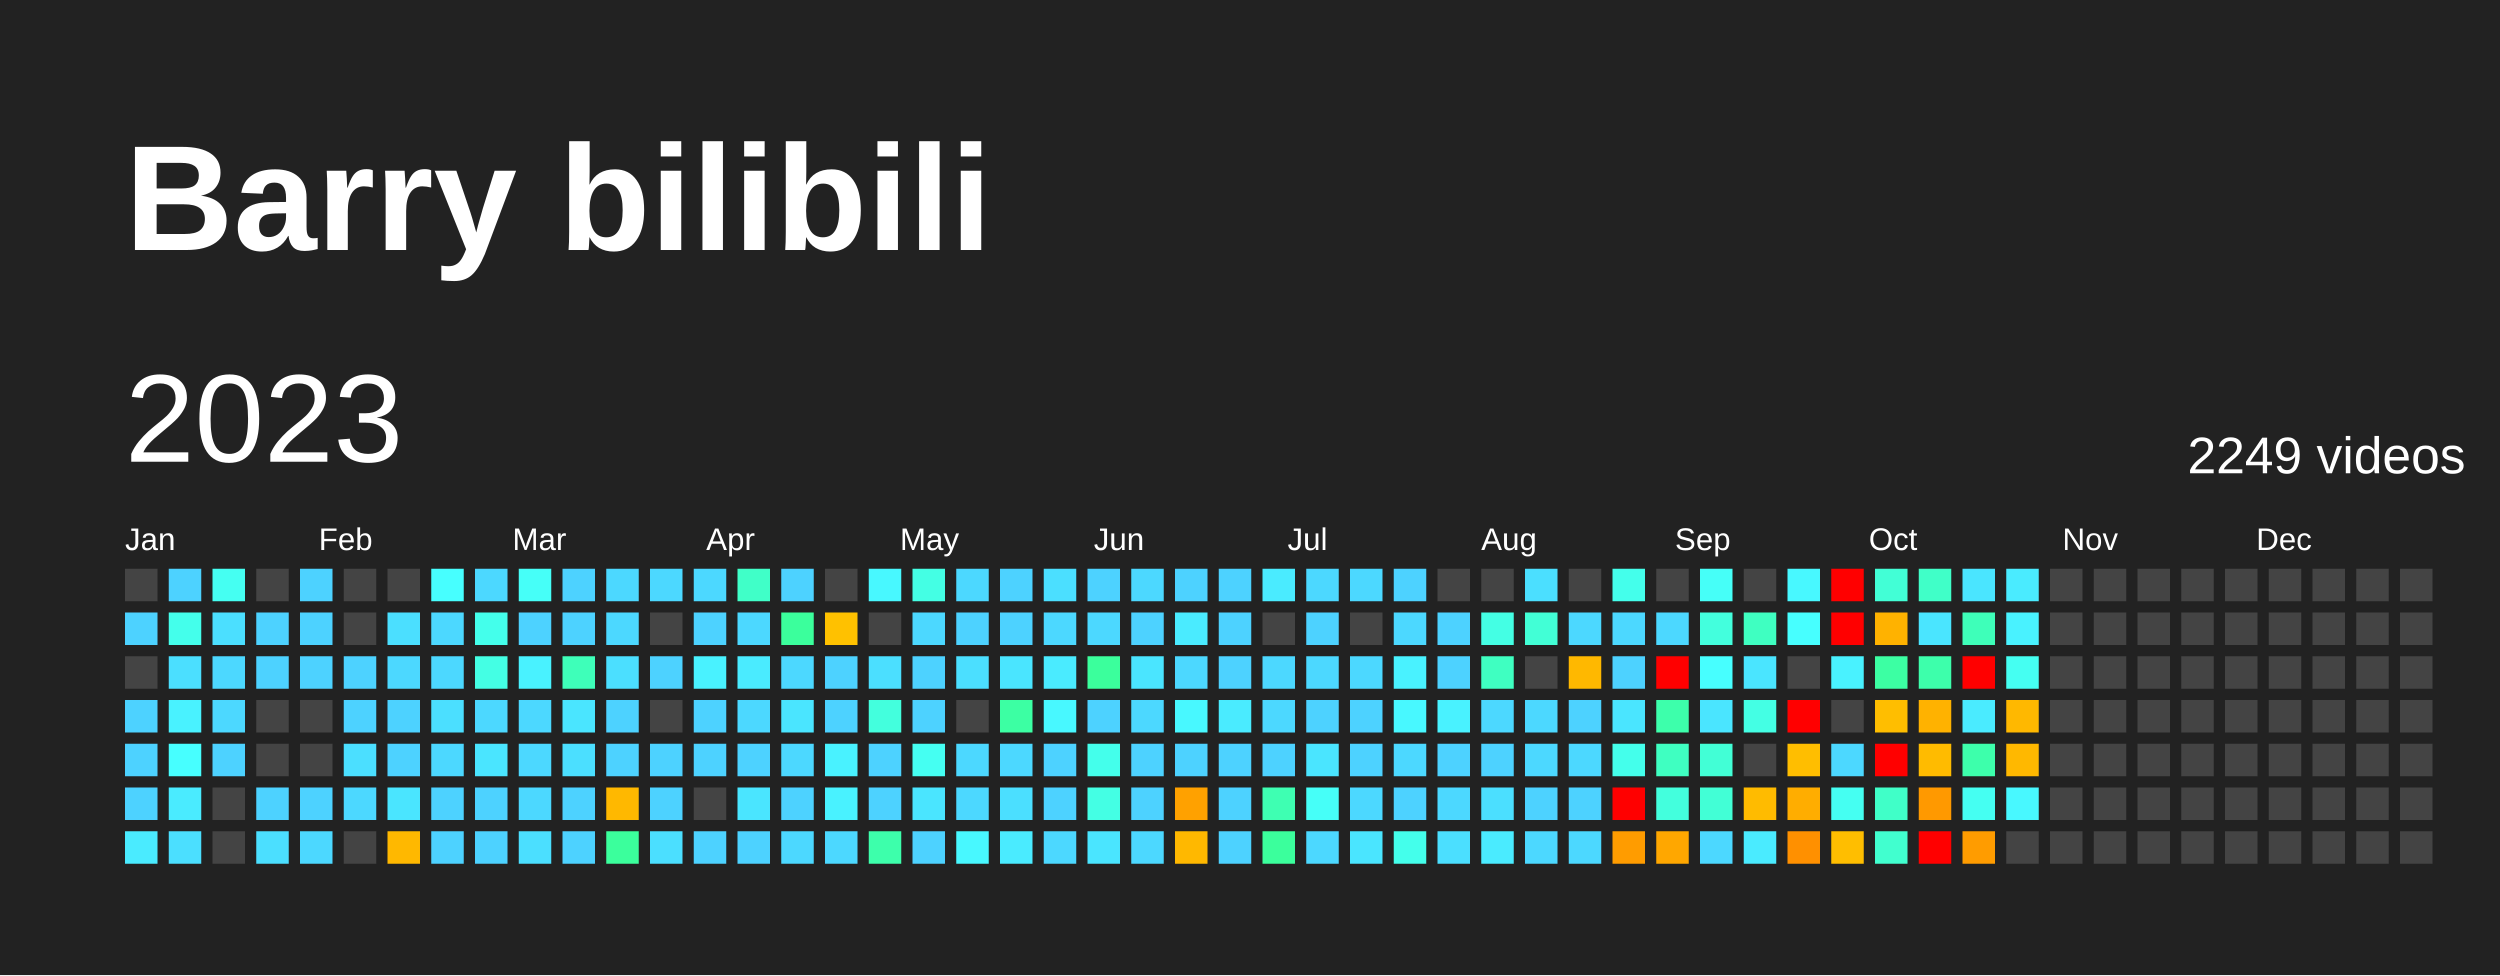
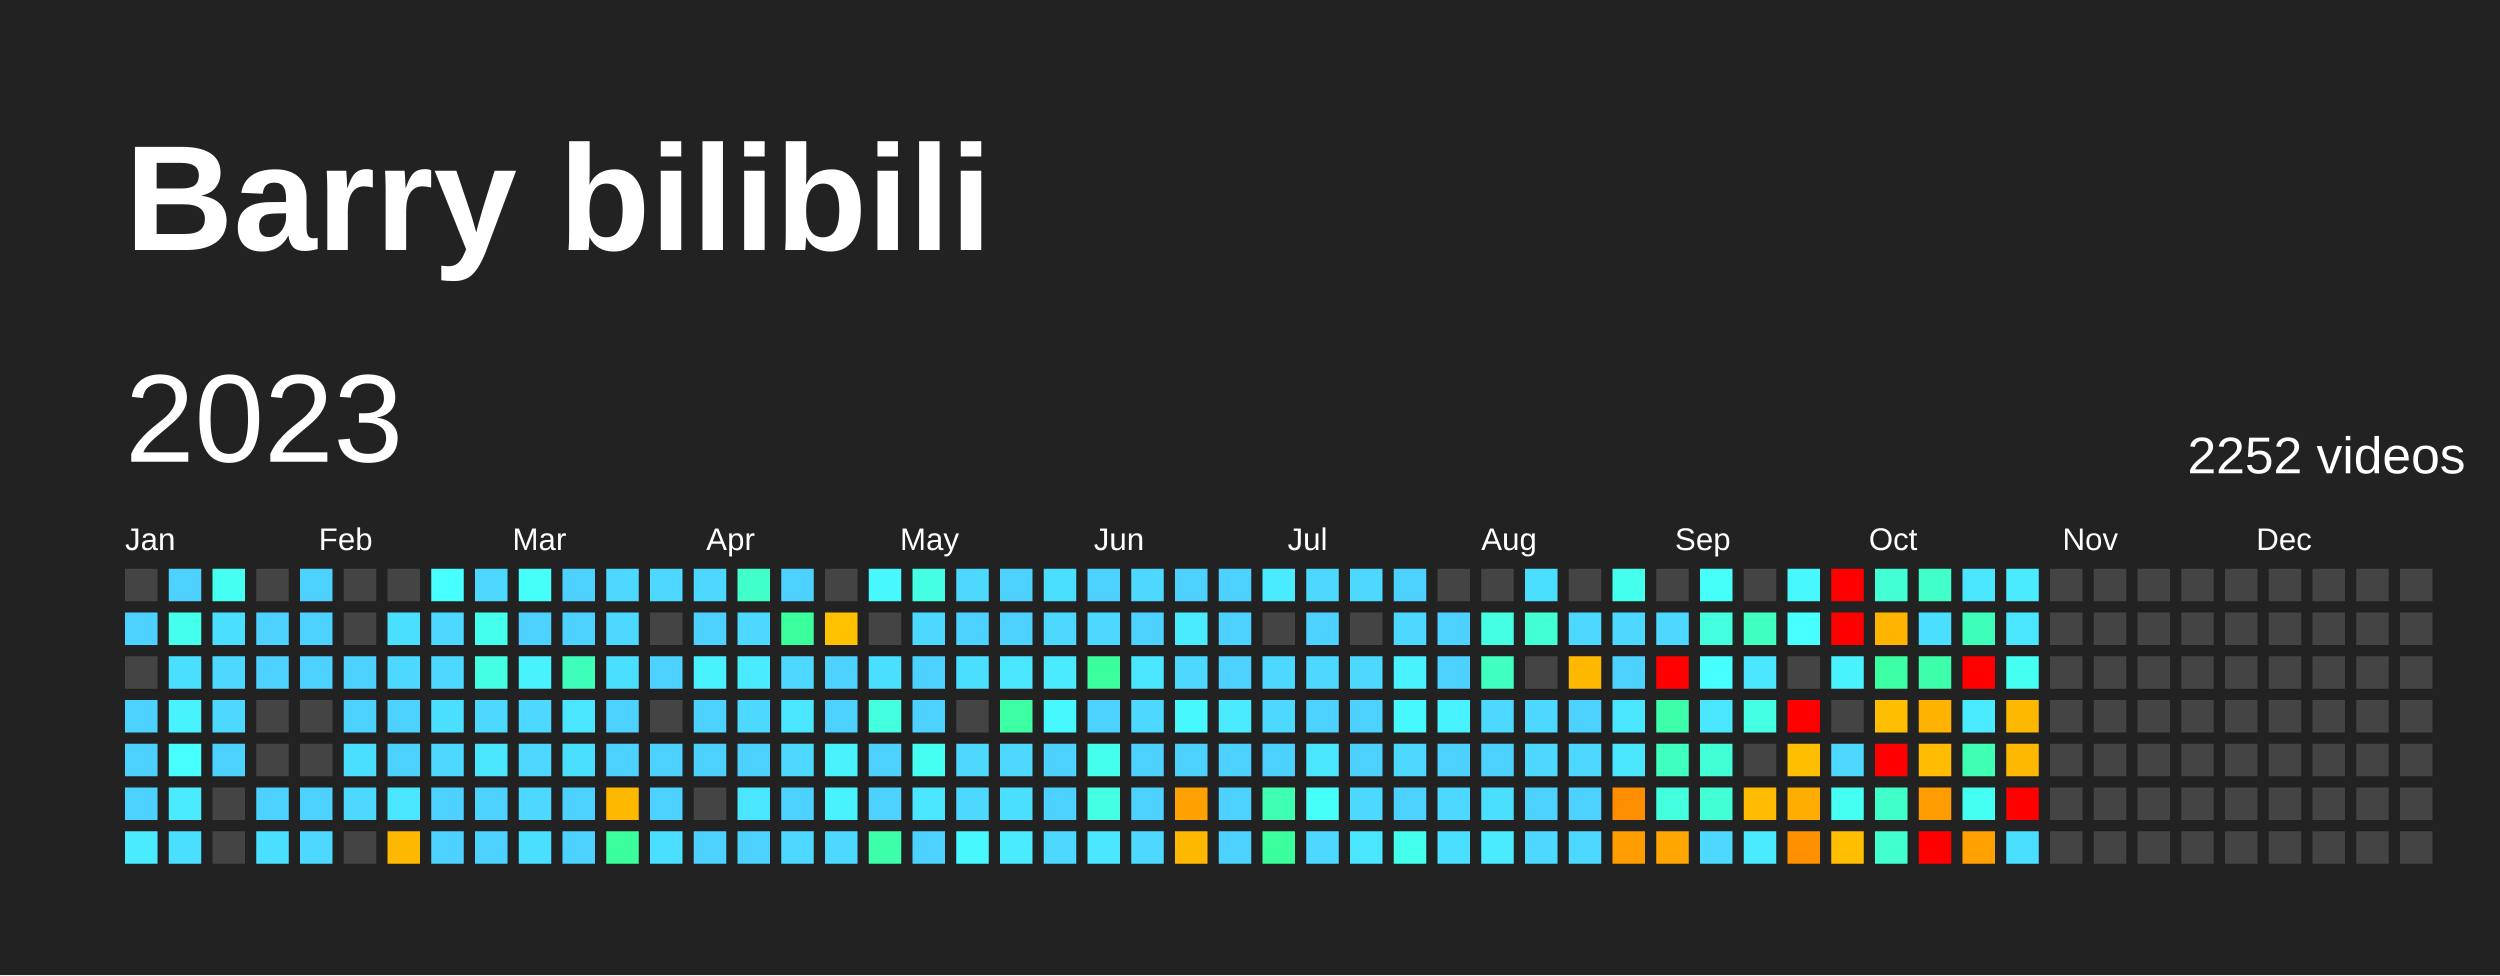
<svg xmlns="http://www.w3.org/2000/svg" baseProfile="full" height="78mm" version="1.1" viewBox="0,0,200,78" width="200mm">
  <defs />
  <rect fill="#222222" height="78" width="200" x="0" y="0" />
  <text fill="#FFFFFF" style="font-size:12px; font-family:Arial; font-weight:bold;" x="10" y="20">Barry bilibili</text>
  <text dominant-baseline="hanging" fill="#FFFFFF" style="font-size:10.0px; font-family:Arial;" x="10" y="30">2023</text>
-   <text dominant-baseline="hanging" fill="#FFFFFF" style="font-size:4.125px; font-family:Arial;" x="175" y="35">2249 videos</text>
+   <text dominant-baseline="hanging" fill="#FFFFFF" style="font-size:4.125px; font-family:Arial;" x="175" y="35">2252 videos</text>
  <text fill="#FFFFFF" style="font-size:2.5px; font-family:Arial" x="10.0" y="44">Jan</text>
  <text fill="#FFFFFF" style="font-size:2.5px; font-family:Arial" x="25.5" y="44">Feb</text>
  <text fill="#FFFFFF" style="font-size:2.5px; font-family:Arial" x="41.0" y="44">Mar</text>
  <text fill="#FFFFFF" style="font-size:2.5px; font-family:Arial" x="56.5" y="44">Apr</text>
  <text fill="#FFFFFF" style="font-size:2.5px; font-family:Arial" x="72.0" y="44">May</text>
  <text fill="#FFFFFF" style="font-size:2.5px; font-family:Arial" x="87.5" y="44">Jun</text>
  <text fill="#FFFFFF" style="font-size:2.5px; font-family:Arial" x="103.0" y="44">Jul</text>
  <text fill="#FFFFFF" style="font-size:2.5px; font-family:Arial" x="118.5" y="44">Aug</text>
  <text fill="#FFFFFF" style="font-size:2.5px; font-family:Arial" x="134.0" y="44">Sep</text>
  <text fill="#FFFFFF" style="font-size:2.5px; font-family:Arial" x="149.5" y="44">Oct</text>
  <text fill="#FFFFFF" style="font-size:2.5px; font-family:Arial" x="165.0" y="44">Nov</text>
  <text fill="#FFFFFF" style="font-size:2.5px; font-family:Arial" x="180.5" y="44">Dec</text>
  <rect fill="#444444" height="2.6" width="2.6" x="10.0" y="45.5" />
  <rect fill="#4dd2ff" height="2.6" width="2.6" x="10.0" y="49.0" />
  <rect fill="#444444" height="2.6" width="2.6" x="10.0" y="52.5" />
  <rect fill="#4dd2ff" height="2.6" width="2.6" x="10.0" y="56.0" />
  <rect fill="#4dd2ff" height="2.6" width="2.6" x="10.0" y="59.5" />
  <rect fill="#4dd2ff" height="2.6" width="2.6" x="10.0" y="63.0" />
  <rect fill="#4aebff" height="2.6" width="2.6" x="10.0" y="66.5" />
  <rect fill="#4dd2ff" height="2.6" width="2.6" x="13.5" y="45.5" />
  <rect fill="#44ffeb" height="2.6" width="2.6" x="13.5" y="49.0" />
  <rect fill="#4bdfff" height="2.6" width="2.6" x="13.5" y="52.5" />
  <rect fill="#49f2ff" height="2.6" width="2.6" x="13.5" y="56.0" />
  <rect fill="#47ffff" height="2.6" width="2.6" x="13.5" y="59.5" />
  <rect fill="#4aebff" height="2.6" width="2.6" x="13.5" y="63.0" />
  <rect fill="#4bdfff" height="2.6" width="2.6" x="13.5" y="66.5" />
  <rect fill="#45fff2" height="2.6" width="2.6" x="17.0" y="45.5" />
  <rect fill="#4bdfff" height="2.6" width="2.6" x="17.0" y="49.0" />
  <rect fill="#4cd8ff" height="2.6" width="2.6" x="17.0" y="52.5" />
  <rect fill="#4cd8ff" height="2.6" width="2.6" x="17.0" y="56.0" />
  <rect fill="#4dd2ff" height="2.6" width="2.6" x="17.0" y="59.5" />
  <rect fill="#444444" height="2.6" width="2.6" x="17.0" y="63.0" />
  <rect fill="#444444" height="2.6" width="2.6" x="17.0" y="66.5" />
  <rect fill="#444444" height="2.6" width="2.6" x="20.5" y="45.5" />
  <rect fill="#4dd2ff" height="2.6" width="2.6" x="20.5" y="49.0" />
  <rect fill="#4dd2ff" height="2.6" width="2.6" x="20.5" y="52.5" />
  <rect fill="#444444" height="2.6" width="2.6" x="20.5" y="56.0" />
  <rect fill="#444444" height="2.6" width="2.6" x="20.5" y="59.5" />
  <rect fill="#4dd2ff" height="2.6" width="2.6" x="20.5" y="63.0" />
  <rect fill="#4bdfff" height="2.6" width="2.6" x="20.5" y="66.5" />
  <rect fill="#4dd2ff" height="2.6" width="2.6" x="24.0" y="45.5" />
  <rect fill="#4dd2ff" height="2.6" width="2.6" x="24.0" y="49.0" />
  <rect fill="#4dd2ff" height="2.6" width="2.6" x="24.0" y="52.5" />
  <rect fill="#444444" height="2.6" width="2.6" x="24.0" y="56.0" />
  <rect fill="#444444" height="2.6" width="2.6" x="24.0" y="59.5" />
  <rect fill="#4dd2ff" height="2.6" width="2.6" x="24.0" y="63.0" />
  <rect fill="#4cd8ff" height="2.6" width="2.6" x="24.0" y="66.5" />
  <rect fill="#444444" height="2.6" width="2.6" x="27.5" y="45.5" />
  <rect fill="#444444" height="2.6" width="2.6" x="27.5" y="49.0" />
  <rect fill="#4dd2ff" height="2.6" width="2.6" x="27.5" y="52.5" />
  <rect fill="#4dd2ff" height="2.6" width="2.6" x="27.5" y="56.0" />
  <rect fill="#4bdfff" height="2.6" width="2.6" x="27.5" y="59.5" />
  <rect fill="#4cd8ff" height="2.6" width="2.6" x="27.5" y="63.0" />
  <rect fill="#444444" height="2.6" width="2.6" x="27.5" y="66.5" />
  <rect fill="#444444" height="2.6" width="2.6" x="31.0" y="45.5" />
  <rect fill="#4bdfff" height="2.6" width="2.6" x="31.0" y="49.0" />
  <rect fill="#4cd8ff" height="2.6" width="2.6" x="31.0" y="52.5" />
  <rect fill="#4dd2ff" height="2.6" width="2.6" x="31.0" y="56.0" />
  <rect fill="#4dd2ff" height="2.6" width="2.6" x="31.0" y="59.5" />
  <rect fill="#4ae5ff" height="2.6" width="2.6" x="31.0" y="63.0" />
  <rect fill="#ffb800" height="2.6" width="2.6" x="31.0" y="66.5" />
  <rect fill="#47ffff" height="2.6" width="2.6" x="34.5" y="45.5" />
  <rect fill="#4cd8ff" height="2.6" width="2.6" x="34.5" y="49.0" />
  <rect fill="#4cd8ff" height="2.6" width="2.6" x="34.5" y="52.5" />
  <rect fill="#4bdfff" height="2.6" width="2.6" x="34.5" y="56.0" />
  <rect fill="#4cd8ff" height="2.6" width="2.6" x="34.5" y="59.5" />
  <rect fill="#4dd2ff" height="2.6" width="2.6" x="34.5" y="63.0" />
  <rect fill="#4dd2ff" height="2.6" width="2.6" x="34.5" y="66.5" />
  <rect fill="#4cd8ff" height="2.6" width="2.6" x="38.0" y="45.5" />
  <rect fill="#44ffeb" height="2.6" width="2.6" x="38.0" y="49.0" />
  <rect fill="#44ffe4" height="2.6" width="2.6" x="38.0" y="52.5" />
  <rect fill="#4cd8ff" height="2.6" width="2.6" x="38.0" y="56.0" />
  <rect fill="#4ae5ff" height="2.6" width="2.6" x="38.0" y="59.5" />
  <rect fill="#4dd2ff" height="2.6" width="2.6" x="38.0" y="63.0" />
  <rect fill="#4dd2ff" height="2.6" width="2.6" x="38.0" y="66.5" />
  <rect fill="#46fff8" height="2.6" width="2.6" x="41.5" y="45.5" />
  <rect fill="#4dd2ff" height="2.6" width="2.6" x="41.5" y="49.0" />
  <rect fill="#49f2ff" height="2.6" width="2.6" x="41.5" y="52.5" />
  <rect fill="#4cd8ff" height="2.6" width="2.6" x="41.5" y="56.0" />
  <rect fill="#4cd8ff" height="2.6" width="2.6" x="41.5" y="59.5" />
  <rect fill="#4cd8ff" height="2.6" width="2.6" x="41.5" y="63.0" />
  <rect fill="#4bdfff" height="2.6" width="2.6" x="41.5" y="66.5" />
  <rect fill="#4dd2ff" height="2.6" width="2.6" x="45.0" y="45.5" />
  <rect fill="#4dd2ff" height="2.6" width="2.6" x="45.0" y="49.0" />
  <rect fill="#3effb9" height="2.6" width="2.6" x="45.0" y="52.5" />
  <rect fill="#4ae5ff" height="2.6" width="2.6" x="45.0" y="56.0" />
  <rect fill="#4bdfff" height="2.6" width="2.6" x="45.0" y="59.5" />
  <rect fill="#4dd2ff" height="2.6" width="2.6" x="45.0" y="63.0" />
  <rect fill="#4dd2ff" height="2.6" width="2.6" x="45.0" y="66.5" />
  <rect fill="#4cd8ff" height="2.6" width="2.6" x="48.5" y="45.5" />
  <rect fill="#4cd8ff" height="2.6" width="2.6" x="48.5" y="49.0" />
  <rect fill="#4bdfff" height="2.6" width="2.6" x="48.5" y="52.5" />
  <rect fill="#4dd2ff" height="2.6" width="2.6" x="48.5" y="56.0" />
  <rect fill="#4dd2ff" height="2.6" width="2.6" x="48.5" y="59.5" />
  <rect fill="#ffb800" height="2.6" width="2.6" x="48.5" y="63.0" />
  <rect fill="#3bff9c" height="2.6" width="2.6" x="48.5" y="66.5" />
  <rect fill="#4cd8ff" height="2.6" width="2.6" x="52.0" y="45.5" />
  <rect fill="#444444" height="2.6" width="2.6" x="52.0" y="49.0" />
  <rect fill="#4dd2ff" height="2.6" width="2.6" x="52.0" y="52.5" />
  <rect fill="#444444" height="2.6" width="2.6" x="52.0" y="56.0" />
  <rect fill="#4dd2ff" height="2.6" width="2.6" x="52.0" y="59.5" />
  <rect fill="#4dd2ff" height="2.6" width="2.6" x="52.0" y="63.0" />
  <rect fill="#4bdfff" height="2.6" width="2.6" x="52.0" y="66.5" />
  <rect fill="#4cd8ff" height="2.6" width="2.6" x="55.5" y="45.5" />
  <rect fill="#4dd2ff" height="2.6" width="2.6" x="55.5" y="49.0" />
  <rect fill="#49f2ff" height="2.6" width="2.6" x="55.5" y="52.5" />
  <rect fill="#4dd2ff" height="2.6" width="2.6" x="55.5" y="56.0" />
  <rect fill="#4dd2ff" height="2.6" width="2.6" x="55.5" y="59.5" />
  <rect fill="#444444" height="2.6" width="2.6" x="55.5" y="63.0" />
  <rect fill="#4dd2ff" height="2.6" width="2.6" x="55.5" y="66.5" />
  <rect fill="#40ffc8" height="2.6" width="2.6" x="59.0" y="45.5" />
  <rect fill="#4cd8ff" height="2.6" width="2.6" x="59.0" y="49.0" />
  <rect fill="#4aebff" height="2.6" width="2.6" x="59.0" y="52.5" />
  <rect fill="#4cd8ff" height="2.6" width="2.6" x="59.0" y="56.0" />
  <rect fill="#4dd2ff" height="2.6" width="2.6" x="59.0" y="59.5" />
  <rect fill="#4ae5ff" height="2.6" width="2.6" x="59.0" y="63.0" />
  <rect fill="#4dd2ff" height="2.6" width="2.6" x="59.0" y="66.5" />
  <rect fill="#4dd2ff" height="2.6" width="2.6" x="62.5" y="45.5" />
  <rect fill="#3bff9c" height="2.6" width="2.6" x="62.5" y="49.0" />
  <rect fill="#4cd8ff" height="2.6" width="2.6" x="62.5" y="52.5" />
  <rect fill="#4ae5ff" height="2.6" width="2.6" x="62.5" y="56.0" />
  <rect fill="#4cd8ff" height="2.6" width="2.6" x="62.5" y="59.5" />
  <rect fill="#4dd2ff" height="2.6" width="2.6" x="62.5" y="63.0" />
  <rect fill="#4cd8ff" height="2.6" width="2.6" x="62.5" y="66.5" />
  <rect fill="#444444" height="2.6" width="2.6" x="66.0" y="45.5" />
  <rect fill="#ffc100" height="2.6" width="2.6" x="66.0" y="49.0" />
  <rect fill="#4dd2ff" height="2.6" width="2.6" x="66.0" y="52.5" />
  <rect fill="#4dd2ff" height="2.6" width="2.6" x="66.0" y="56.0" />
  <rect fill="#49f2ff" height="2.6" width="2.6" x="66.0" y="59.5" />
  <rect fill="#49f2ff" height="2.6" width="2.6" x="66.0" y="63.0" />
  <rect fill="#4cd8ff" height="2.6" width="2.6" x="66.0" y="66.5" />
  <rect fill="#48f8ff" height="2.6" width="2.6" x="69.5" y="45.5" />
  <rect fill="#444444" height="2.6" width="2.6" x="69.5" y="49.0" />
  <rect fill="#4bdfff" height="2.6" width="2.6" x="69.5" y="52.5" />
  <rect fill="#43ffdd" height="2.6" width="2.6" x="69.5" y="56.0" />
  <rect fill="#4dd2ff" height="2.6" width="2.6" x="69.5" y="59.5" />
  <rect fill="#4dd2ff" height="2.6" width="2.6" x="69.5" y="63.0" />
  <rect fill="#3dffab" height="2.6" width="2.6" x="69.5" y="66.5" />
  <rect fill="#44ffe4" height="2.6" width="2.6" x="73.0" y="45.5" />
  <rect fill="#4cd8ff" height="2.6" width="2.6" x="73.0" y="49.0" />
  <rect fill="#4dd2ff" height="2.6" width="2.6" x="73.0" y="52.5" />
  <rect fill="#4dd2ff" height="2.6" width="2.6" x="73.0" y="56.0" />
  <rect fill="#45fff2" height="2.6" width="2.6" x="73.0" y="59.5" />
  <rect fill="#4ae5ff" height="2.6" width="2.6" x="73.0" y="63.0" />
  <rect fill="#4dd2ff" height="2.6" width="2.6" x="73.0" y="66.5" />
  <rect fill="#4cd8ff" height="2.6" width="2.6" x="76.5" y="45.5" />
  <rect fill="#4dd2ff" height="2.6" width="2.6" x="76.5" y="49.0" />
  <rect fill="#4bdfff" height="2.6" width="2.6" x="76.5" y="52.5" />
  <rect fill="#444444" height="2.6" width="2.6" x="76.5" y="56.0" />
  <rect fill="#4cd8ff" height="2.6" width="2.6" x="76.5" y="59.5" />
  <rect fill="#4cd8ff" height="2.6" width="2.6" x="76.5" y="63.0" />
  <rect fill="#48f8ff" height="2.6" width="2.6" x="76.5" y="66.5" />
  <rect fill="#4dd2ff" height="2.6" width="2.6" x="80.0" y="45.5" />
  <rect fill="#4dd2ff" height="2.6" width="2.6" x="80.0" y="49.0" />
  <rect fill="#4ae5ff" height="2.6" width="2.6" x="80.0" y="52.5" />
  <rect fill="#3cffa3" height="2.6" width="2.6" x="80.0" y="56.0" />
  <rect fill="#4cd8ff" height="2.6" width="2.6" x="80.0" y="59.5" />
  <rect fill="#4bdfff" height="2.6" width="2.6" x="80.0" y="63.0" />
  <rect fill="#4aebff" height="2.6" width="2.6" x="80.0" y="66.5" />
  <rect fill="#4bdfff" height="2.6" width="2.6" x="83.5" y="45.5" />
  <rect fill="#4cd8ff" height="2.6" width="2.6" x="83.5" y="49.0" />
  <rect fill="#4aebff" height="2.6" width="2.6" x="83.5" y="52.5" />
  <rect fill="#48f8ff" height="2.6" width="2.6" x="83.5" y="56.0" />
  <rect fill="#4dd2ff" height="2.6" width="2.6" x="83.5" y="59.5" />
  <rect fill="#4dd2ff" height="2.6" width="2.6" x="83.5" y="63.0" />
  <rect fill="#4cd8ff" height="2.6" width="2.6" x="83.5" y="66.5" />
  <rect fill="#4dd2ff" height="2.6" width="2.6" x="87.0" y="45.5" />
  <rect fill="#4cd8ff" height="2.6" width="2.6" x="87.0" y="49.0" />
  <rect fill="#3bff9c" height="2.6" width="2.6" x="87.0" y="52.5" />
  <rect fill="#4dd2ff" height="2.6" width="2.6" x="87.0" y="56.0" />
  <rect fill="#44ffeb" height="2.6" width="2.6" x="87.0" y="59.5" />
  <rect fill="#44ffe4" height="2.6" width="2.6" x="87.0" y="63.0" />
  <rect fill="#4ae5ff" height="2.6" width="2.6" x="87.0" y="66.5" />
  <rect fill="#4cd8ff" height="2.6" width="2.6" x="90.5" y="45.5" />
  <rect fill="#4dd2ff" height="2.6" width="2.6" x="90.5" y="49.0" />
  <rect fill="#4ae5ff" height="2.6" width="2.6" x="90.5" y="52.5" />
  <rect fill="#4cd8ff" height="2.6" width="2.6" x="90.5" y="56.0" />
  <rect fill="#4dd2ff" height="2.6" width="2.6" x="90.5" y="59.5" />
  <rect fill="#4dd2ff" height="2.6" width="2.6" x="90.5" y="63.0" />
  <rect fill="#4cd8ff" height="2.6" width="2.6" x="90.5" y="66.5" />
  <rect fill="#4dd2ff" height="2.6" width="2.6" x="94.0" y="45.5" />
  <rect fill="#4aebff" height="2.6" width="2.6" x="94.0" y="49.0" />
  <rect fill="#4cd8ff" height="2.6" width="2.6" x="94.0" y="52.5" />
  <rect fill="#48f8ff" height="2.6" width="2.6" x="94.0" y="56.0" />
  <rect fill="#4dd2ff" height="2.6" width="2.6" x="94.0" y="59.5" />
  <rect fill="#ffa100" height="2.6" width="2.6" x="94.0" y="63.0" />
  <rect fill="#ffb800" height="2.6" width="2.6" x="94.0" y="66.5" />
  <rect fill="#4dd2ff" height="2.6" width="2.6" x="97.5" y="45.5" />
  <rect fill="#4dd2ff" height="2.6" width="2.6" x="97.5" y="49.0" />
  <rect fill="#4dd2ff" height="2.6" width="2.6" x="97.5" y="52.5" />
  <rect fill="#4aebff" height="2.6" width="2.6" x="97.5" y="56.0" />
  <rect fill="#4dd2ff" height="2.6" width="2.6" x="97.5" y="59.5" />
  <rect fill="#4dd2ff" height="2.6" width="2.6" x="97.5" y="63.0" />
  <rect fill="#4dd2ff" height="2.6" width="2.6" x="97.5" y="66.5" />
  <rect fill="#4aebff" height="2.6" width="2.6" x="101.0" y="45.5" />
  <rect fill="#444444" height="2.6" width="2.6" x="101.0" y="49.0" />
  <rect fill="#4cd8ff" height="2.6" width="2.6" x="101.0" y="52.5" />
  <rect fill="#4cd8ff" height="2.6" width="2.6" x="101.0" y="56.0" />
  <rect fill="#4dd2ff" height="2.6" width="2.6" x="101.0" y="59.5" />
  <rect fill="#3effb2" height="2.6" width="2.6" x="101.0" y="63.0" />
  <rect fill="#3bff9c" height="2.6" width="2.6" x="101.0" y="66.5" />
  <rect fill="#4cd8ff" height="2.6" width="2.6" x="104.5" y="45.5" />
  <rect fill="#4dd2ff" height="2.6" width="2.6" x="104.5" y="49.0" />
  <rect fill="#4cd8ff" height="2.6" width="2.6" x="104.5" y="52.5" />
  <rect fill="#4dd2ff" height="2.6" width="2.6" x="104.5" y="56.0" />
  <rect fill="#4ae5ff" height="2.6" width="2.6" x="104.5" y="59.5" />
  <rect fill="#46fff8" height="2.6" width="2.6" x="104.5" y="63.0" />
  <rect fill="#4cd8ff" height="2.6" width="2.6" x="104.5" y="66.5" />
  <rect fill="#4cd8ff" height="2.6" width="2.6" x="108.0" y="45.5" />
  <rect fill="#444444" height="2.6" width="2.6" x="108.0" y="49.0" />
  <rect fill="#4cd8ff" height="2.6" width="2.6" x="108.0" y="52.5" />
  <rect fill="#4dd2ff" height="2.6" width="2.6" x="108.0" y="56.0" />
  <rect fill="#4dd2ff" height="2.6" width="2.6" x="108.0" y="59.5" />
  <rect fill="#4cd8ff" height="2.6" width="2.6" x="108.0" y="63.0" />
  <rect fill="#4ae5ff" height="2.6" width="2.6" x="108.0" y="66.5" />
  <rect fill="#4dd2ff" height="2.6" width="2.6" x="111.5" y="45.5" />
  <rect fill="#4cd8ff" height="2.6" width="2.6" x="111.5" y="49.0" />
  <rect fill="#49f2ff" height="2.6" width="2.6" x="111.5" y="52.5" />
  <rect fill="#48f8ff" height="2.6" width="2.6" x="111.5" y="56.0" />
  <rect fill="#4cd8ff" height="2.6" width="2.6" x="111.5" y="59.5" />
  <rect fill="#4dd2ff" height="2.6" width="2.6" x="111.5" y="63.0" />
  <rect fill="#44ffeb" height="2.6" width="2.6" x="111.5" y="66.5" />
  <rect fill="#444444" height="2.6" width="2.6" x="115.0" y="45.5" />
  <rect fill="#4dd2ff" height="2.6" width="2.6" x="115.0" y="49.0" />
  <rect fill="#4dd2ff" height="2.6" width="2.6" x="115.0" y="52.5" />
  <rect fill="#49f2ff" height="2.6" width="2.6" x="115.0" y="56.0" />
  <rect fill="#4dd2ff" height="2.6" width="2.6" x="115.0" y="59.5" />
  <rect fill="#4cd8ff" height="2.6" width="2.6" x="115.0" y="63.0" />
  <rect fill="#4bdfff" height="2.6" width="2.6" x="115.0" y="66.5" />
  <rect fill="#444444" height="2.6" width="2.6" x="118.5" y="45.5" />
  <rect fill="#44ffe4" height="2.6" width="2.6" x="118.5" y="49.0" />
  <rect fill="#3fffc1" height="2.6" width="2.6" x="118.5" y="52.5" />
  <rect fill="#4cd8ff" height="2.6" width="2.6" x="118.5" y="56.0" />
  <rect fill="#4dd2ff" height="2.6" width="2.6" x="118.5" y="59.5" />
  <rect fill="#4bdfff" height="2.6" width="2.6" x="118.5" y="63.0" />
  <rect fill="#4aebff" height="2.6" width="2.6" x="118.5" y="66.5" />
  <rect fill="#4bdfff" height="2.6" width="2.6" x="122.0" y="45.5" />
  <rect fill="#42ffd6" height="2.6" width="2.6" x="122.0" y="49.0" />
  <rect fill="#444444" height="2.6" width="2.6" x="122.0" y="52.5" />
  <rect fill="#4cd8ff" height="2.6" width="2.6" x="122.0" y="56.0" />
  <rect fill="#4cd8ff" height="2.6" width="2.6" x="122.0" y="59.5" />
  <rect fill="#4dd2ff" height="2.6" width="2.6" x="122.0" y="63.0" />
  <rect fill="#4cd8ff" height="2.6" width="2.6" x="122.0" y="66.5" />
  <rect fill="#444444" height="2.6" width="2.6" x="125.5" y="45.5" />
  <rect fill="#4cd8ff" height="2.6" width="2.6" x="125.5" y="49.0" />
  <rect fill="#ffb800" height="2.6" width="2.6" x="125.5" y="52.5" />
  <rect fill="#4dd2ff" height="2.6" width="2.6" x="125.5" y="56.0" />
  <rect fill="#4cd8ff" height="2.6" width="2.6" x="125.5" y="59.5" />
  <rect fill="#4dd2ff" height="2.6" width="2.6" x="125.5" y="63.0" />
  <rect fill="#4cd8ff" height="2.6" width="2.6" x="125.5" y="66.5" />
  <rect fill="#44ffeb" height="2.6" width="2.6" x="129.0" y="45.5" />
  <rect fill="#4cd8ff" height="2.6" width="2.6" x="129.0" y="49.0" />
  <rect fill="#4dd2ff" height="2.6" width="2.6" x="129.0" y="52.5" />
  <rect fill="#4ae5ff" height="2.6" width="2.6" x="129.0" y="56.0" />
-   <rect fill="#44ffeb" height="2.6" width="2.6" x="129.0" y="59.5" />
-   <rect fill="red" height="2.6" width="2.6" x="129.0" y="63.0" />
+   <rect fill="#4ae5ff" height="2.6" width="2.6" x="129.0" y="59.5" />
+   <rect fill="#ff8e00" height="2.6" width="2.6" x="129.0" y="63.0" />
  <rect fill="#ff9c00" height="2.6" width="2.6" x="129.0" y="66.5" />
  <rect fill="#444444" height="2.6" width="2.6" x="132.5" y="45.5" />
  <rect fill="#4cd8ff" height="2.6" width="2.6" x="132.5" y="49.0" />
  <rect fill="red" height="2.6" width="2.6" x="132.5" y="52.5" />
  <rect fill="#3dffab" height="2.6" width="2.6" x="132.5" y="56.0" />
  <rect fill="#3fffc1" height="2.6" width="2.6" x="132.5" y="59.5" />
  <rect fill="#43ffdd" height="2.6" width="2.6" x="132.5" y="63.0" />
  <rect fill="#ffa700" height="2.6" width="2.6" x="132.5" y="66.5" />
  <rect fill="#46fff8" height="2.6" width="2.6" x="136.0" y="45.5" />
  <rect fill="#43ffdd" height="2.6" width="2.6" x="136.0" y="49.0" />
  <rect fill="#47ffff" height="2.6" width="2.6" x="136.0" y="52.5" />
  <rect fill="#4ae5ff" height="2.6" width="2.6" x="136.0" y="56.0" />
  <rect fill="#42ffd6" height="2.6" width="2.6" x="136.0" y="59.5" />
  <rect fill="#42ffd6" height="2.6" width="2.6" x="136.0" y="63.0" />
  <rect fill="#4cd8ff" height="2.6" width="2.6" x="136.0" y="66.5" />
  <rect fill="#444444" height="2.6" width="2.6" x="139.5" y="45.5" />
  <rect fill="#3fffc1" height="2.6" width="2.6" x="139.5" y="49.0" />
  <rect fill="#4ae5ff" height="2.6" width="2.6" x="139.5" y="52.5" />
  <rect fill="#44ffe4" height="2.6" width="2.6" x="139.5" y="56.0" />
  <rect fill="#444444" height="2.6" width="2.6" x="139.5" y="59.5" />
  <rect fill="#ffbb00" height="2.6" width="2.6" x="139.5" y="63.0" />
  <rect fill="#4aebff" height="2.6" width="2.6" x="139.5" y="66.5" />
  <rect fill="#48f8ff" height="2.6" width="2.6" x="143.0" y="45.5" />
  <rect fill="#47ffff" height="2.6" width="2.6" x="143.0" y="49.0" />
  <rect fill="#444444" height="2.6" width="2.6" x="143.0" y="52.5" />
  <rect fill="red" height="2.6" width="2.6" x="143.0" y="56.0" />
  <rect fill="#ffbe00" height="2.6" width="2.6" x="143.0" y="59.5" />
  <rect fill="#ffad00" height="2.6" width="2.6" x="143.0" y="63.0" />
  <rect fill="#ff9000" height="2.6" width="2.6" x="143.0" y="66.5" />
  <rect fill="red" height="2.6" width="2.6" x="146.5" y="45.5" />
  <rect fill="red" height="2.6" width="2.6" x="146.5" y="49.0" />
  <rect fill="#49f2ff" height="2.6" width="2.6" x="146.5" y="52.5" />
  <rect fill="#444444" height="2.6" width="2.6" x="146.5" y="56.0" />
  <rect fill="#4cd8ff" height="2.6" width="2.6" x="146.5" y="59.5" />
  <rect fill="#45fff2" height="2.6" width="2.6" x="146.5" y="63.0" />
  <rect fill="#ffbe00" height="2.6" width="2.6" x="146.5" y="66.5" />
  <rect fill="#42ffd6" height="2.6" width="2.6" x="150.0" y="45.5" />
-   <rect fill="#ffb200" height="2.6" width="2.6" x="150.0" y="49.0" />
+   <rect fill="#ffb500" height="2.6" width="2.6" x="150.0" y="49.0" />
  <rect fill="#3cffa3" height="2.6" width="2.6" x="150.0" y="52.5" />
  <rect fill="#ffbe00" height="2.6" width="2.6" x="150.0" y="56.0" />
  <rect fill="red" height="2.6" width="2.6" x="150.0" y="59.5" />
  <rect fill="#40ffc8" height="2.6" width="2.6" x="150.0" y="63.0" />
  <rect fill="#41ffcf" height="2.6" width="2.6" x="150.0" y="66.5" />
  <rect fill="#40ffc8" height="2.6" width="2.6" x="153.5" y="45.5" />
-   <rect fill="#4ae5ff" height="2.6" width="2.6" x="153.5" y="49.0" />
+   <rect fill="#4bdfff" height="2.6" width="2.6" x="153.5" y="49.0" />
  <rect fill="#3dffab" height="2.6" width="2.6" x="153.5" y="52.5" />
  <rect fill="#ffb200" height="2.6" width="2.6" x="153.5" y="56.0" />
  <rect fill="#ffbb00" height="2.6" width="2.6" x="153.5" y="59.5" />
-   <rect fill="#ff9900" height="2.6" width="2.6" x="153.5" y="63.0" />
+   <rect fill="#ff9c00" height="2.6" width="2.6" x="153.5" y="63.0" />
  <rect fill="red" height="2.6" width="2.6" x="153.5" y="66.5" />
  <rect fill="#4ae5ff" height="2.6" width="2.6" x="157.0" y="45.5" />
  <rect fill="#3effb9" height="2.6" width="2.6" x="157.0" y="49.0" />
  <rect fill="red" height="2.6" width="2.6" x="157.0" y="52.5" />
  <rect fill="#4aebff" height="2.6" width="2.6" x="157.0" y="56.0" />
-   <rect fill="#3dffab" height="2.6" width="2.6" x="157.0" y="59.5" />
+   <rect fill="#3effb2" height="2.6" width="2.6" x="157.0" y="59.5" />
  <rect fill="#45fff2" height="2.6" width="2.6" x="157.0" y="63.0" />
-   <rect fill="#ff9c00" height="2.6" width="2.6" x="157.0" y="66.5" />
+   <rect fill="#ffa100" height="2.6" width="2.6" x="157.0" y="66.5" />
  <rect fill="#4aebff" height="2.6" width="2.6" x="160.5" y="45.5" />
-   <rect fill="#49f2ff" height="2.6" width="2.6" x="160.5" y="49.0" />
+   <rect fill="#4ae5ff" height="2.6" width="2.6" x="160.5" y="49.0" />
  <rect fill="#45fff2" height="2.6" width="2.6" x="160.5" y="52.5" />
  <rect fill="#ffb800" height="2.6" width="2.6" x="160.5" y="56.0" />
  <rect fill="#ffb800" height="2.6" width="2.6" x="160.5" y="59.5" />
-   <rect fill="#48f8ff" height="2.6" width="2.6" x="160.5" y="63.0" />
-   <rect fill="#444444" height="2.6" width="2.6" x="160.5" y="66.5" />
+   <rect fill="red" height="2.6" width="2.6" x="160.5" y="63.0" />
+   <rect fill="#4bdfff" height="2.6" width="2.6" x="160.5" y="66.5" />
  <rect fill="#444444" height="2.6" width="2.6" x="164.0" y="45.5" />
  <rect fill="#444444" height="2.6" width="2.6" x="164.0" y="49.0" />
  <rect fill="#444444" height="2.6" width="2.6" x="164.0" y="52.5" />
  <rect fill="#444444" height="2.6" width="2.6" x="164.0" y="56.0" />
  <rect fill="#444444" height="2.6" width="2.6" x="164.0" y="59.5" />
  <rect fill="#444444" height="2.6" width="2.6" x="164.0" y="63.0" />
  <rect fill="#444444" height="2.6" width="2.6" x="164.0" y="66.5" />
  <rect fill="#444444" height="2.6" width="2.6" x="167.5" y="45.5" />
  <rect fill="#444444" height="2.6" width="2.6" x="167.5" y="49.0" />
  <rect fill="#444444" height="2.6" width="2.6" x="167.5" y="52.5" />
  <rect fill="#444444" height="2.6" width="2.6" x="167.5" y="56.0" />
  <rect fill="#444444" height="2.6" width="2.6" x="167.5" y="59.5" />
  <rect fill="#444444" height="2.6" width="2.6" x="167.5" y="63.0" />
  <rect fill="#444444" height="2.6" width="2.6" x="167.5" y="66.5" />
  <rect fill="#444444" height="2.6" width="2.6" x="171.0" y="45.5" />
  <rect fill="#444444" height="2.6" width="2.6" x="171.0" y="49.0" />
  <rect fill="#444444" height="2.6" width="2.6" x="171.0" y="52.5" />
  <rect fill="#444444" height="2.6" width="2.6" x="171.0" y="56.0" />
  <rect fill="#444444" height="2.6" width="2.6" x="171.0" y="59.5" />
  <rect fill="#444444" height="2.6" width="2.6" x="171.0" y="63.0" />
  <rect fill="#444444" height="2.6" width="2.6" x="171.0" y="66.5" />
  <rect fill="#444444" height="2.6" width="2.6" x="174.5" y="45.5" />
  <rect fill="#444444" height="2.6" width="2.6" x="174.5" y="49.0" />
  <rect fill="#444444" height="2.6" width="2.6" x="174.5" y="52.5" />
  <rect fill="#444444" height="2.6" width="2.6" x="174.5" y="56.0" />
  <rect fill="#444444" height="2.6" width="2.6" x="174.5" y="59.5" />
  <rect fill="#444444" height="2.6" width="2.6" x="174.5" y="63.0" />
  <rect fill="#444444" height="2.6" width="2.6" x="174.5" y="66.5" />
  <rect fill="#444444" height="2.6" width="2.6" x="178.0" y="45.5" />
  <rect fill="#444444" height="2.6" width="2.6" x="178.0" y="49.0" />
  <rect fill="#444444" height="2.6" width="2.6" x="178.0" y="52.5" />
  <rect fill="#444444" height="2.6" width="2.6" x="178.0" y="56.0" />
  <rect fill="#444444" height="2.6" width="2.6" x="178.0" y="59.5" />
  <rect fill="#444444" height="2.6" width="2.6" x="178.0" y="63.0" />
  <rect fill="#444444" height="2.6" width="2.6" x="178.0" y="66.5" />
  <rect fill="#444444" height="2.6" width="2.6" x="181.5" y="45.5" />
  <rect fill="#444444" height="2.6" width="2.6" x="181.5" y="49.0" />
  <rect fill="#444444" height="2.6" width="2.6" x="181.5" y="52.5" />
  <rect fill="#444444" height="2.6" width="2.6" x="181.5" y="56.0" />
  <rect fill="#444444" height="2.6" width="2.6" x="181.5" y="59.5" />
  <rect fill="#444444" height="2.6" width="2.6" x="181.5" y="63.0" />
  <rect fill="#444444" height="2.6" width="2.6" x="181.5" y="66.5" />
  <rect fill="#444444" height="2.6" width="2.6" x="185.0" y="45.5" />
  <rect fill="#444444" height="2.6" width="2.6" x="185.0" y="49.0" />
  <rect fill="#444444" height="2.6" width="2.6" x="185.0" y="52.5" />
  <rect fill="#444444" height="2.6" width="2.6" x="185.0" y="56.0" />
  <rect fill="#444444" height="2.6" width="2.6" x="185.0" y="59.5" />
  <rect fill="#444444" height="2.6" width="2.6" x="185.0" y="63.0" />
  <rect fill="#444444" height="2.6" width="2.6" x="185.0" y="66.5" />
  <rect fill="#444444" height="2.6" width="2.6" x="188.5" y="45.5" />
  <rect fill="#444444" height="2.6" width="2.6" x="188.5" y="49.0" />
  <rect fill="#444444" height="2.6" width="2.6" x="188.5" y="52.5" />
  <rect fill="#444444" height="2.6" width="2.6" x="188.5" y="56.0" />
  <rect fill="#444444" height="2.6" width="2.6" x="188.5" y="59.5" />
  <rect fill="#444444" height="2.6" width="2.6" x="188.5" y="63.0" />
  <rect fill="#444444" height="2.6" width="2.6" x="188.5" y="66.5" />
  <rect fill="#444444" height="2.6" width="2.6" x="192.0" y="45.5" />
  <rect fill="#444444" height="2.6" width="2.6" x="192.0" y="49.0" />
  <rect fill="#444444" height="2.6" width="2.6" x="192.0" y="52.5" />
  <rect fill="#444444" height="2.6" width="2.6" x="192.0" y="56.0" />
  <rect fill="#444444" height="2.6" width="2.6" x="192.0" y="59.5" />
  <rect fill="#444444" height="2.6" width="2.6" x="192.0" y="63.0" />
  <rect fill="#444444" height="2.6" width="2.6" x="192.0" y="66.5" />
</svg>
